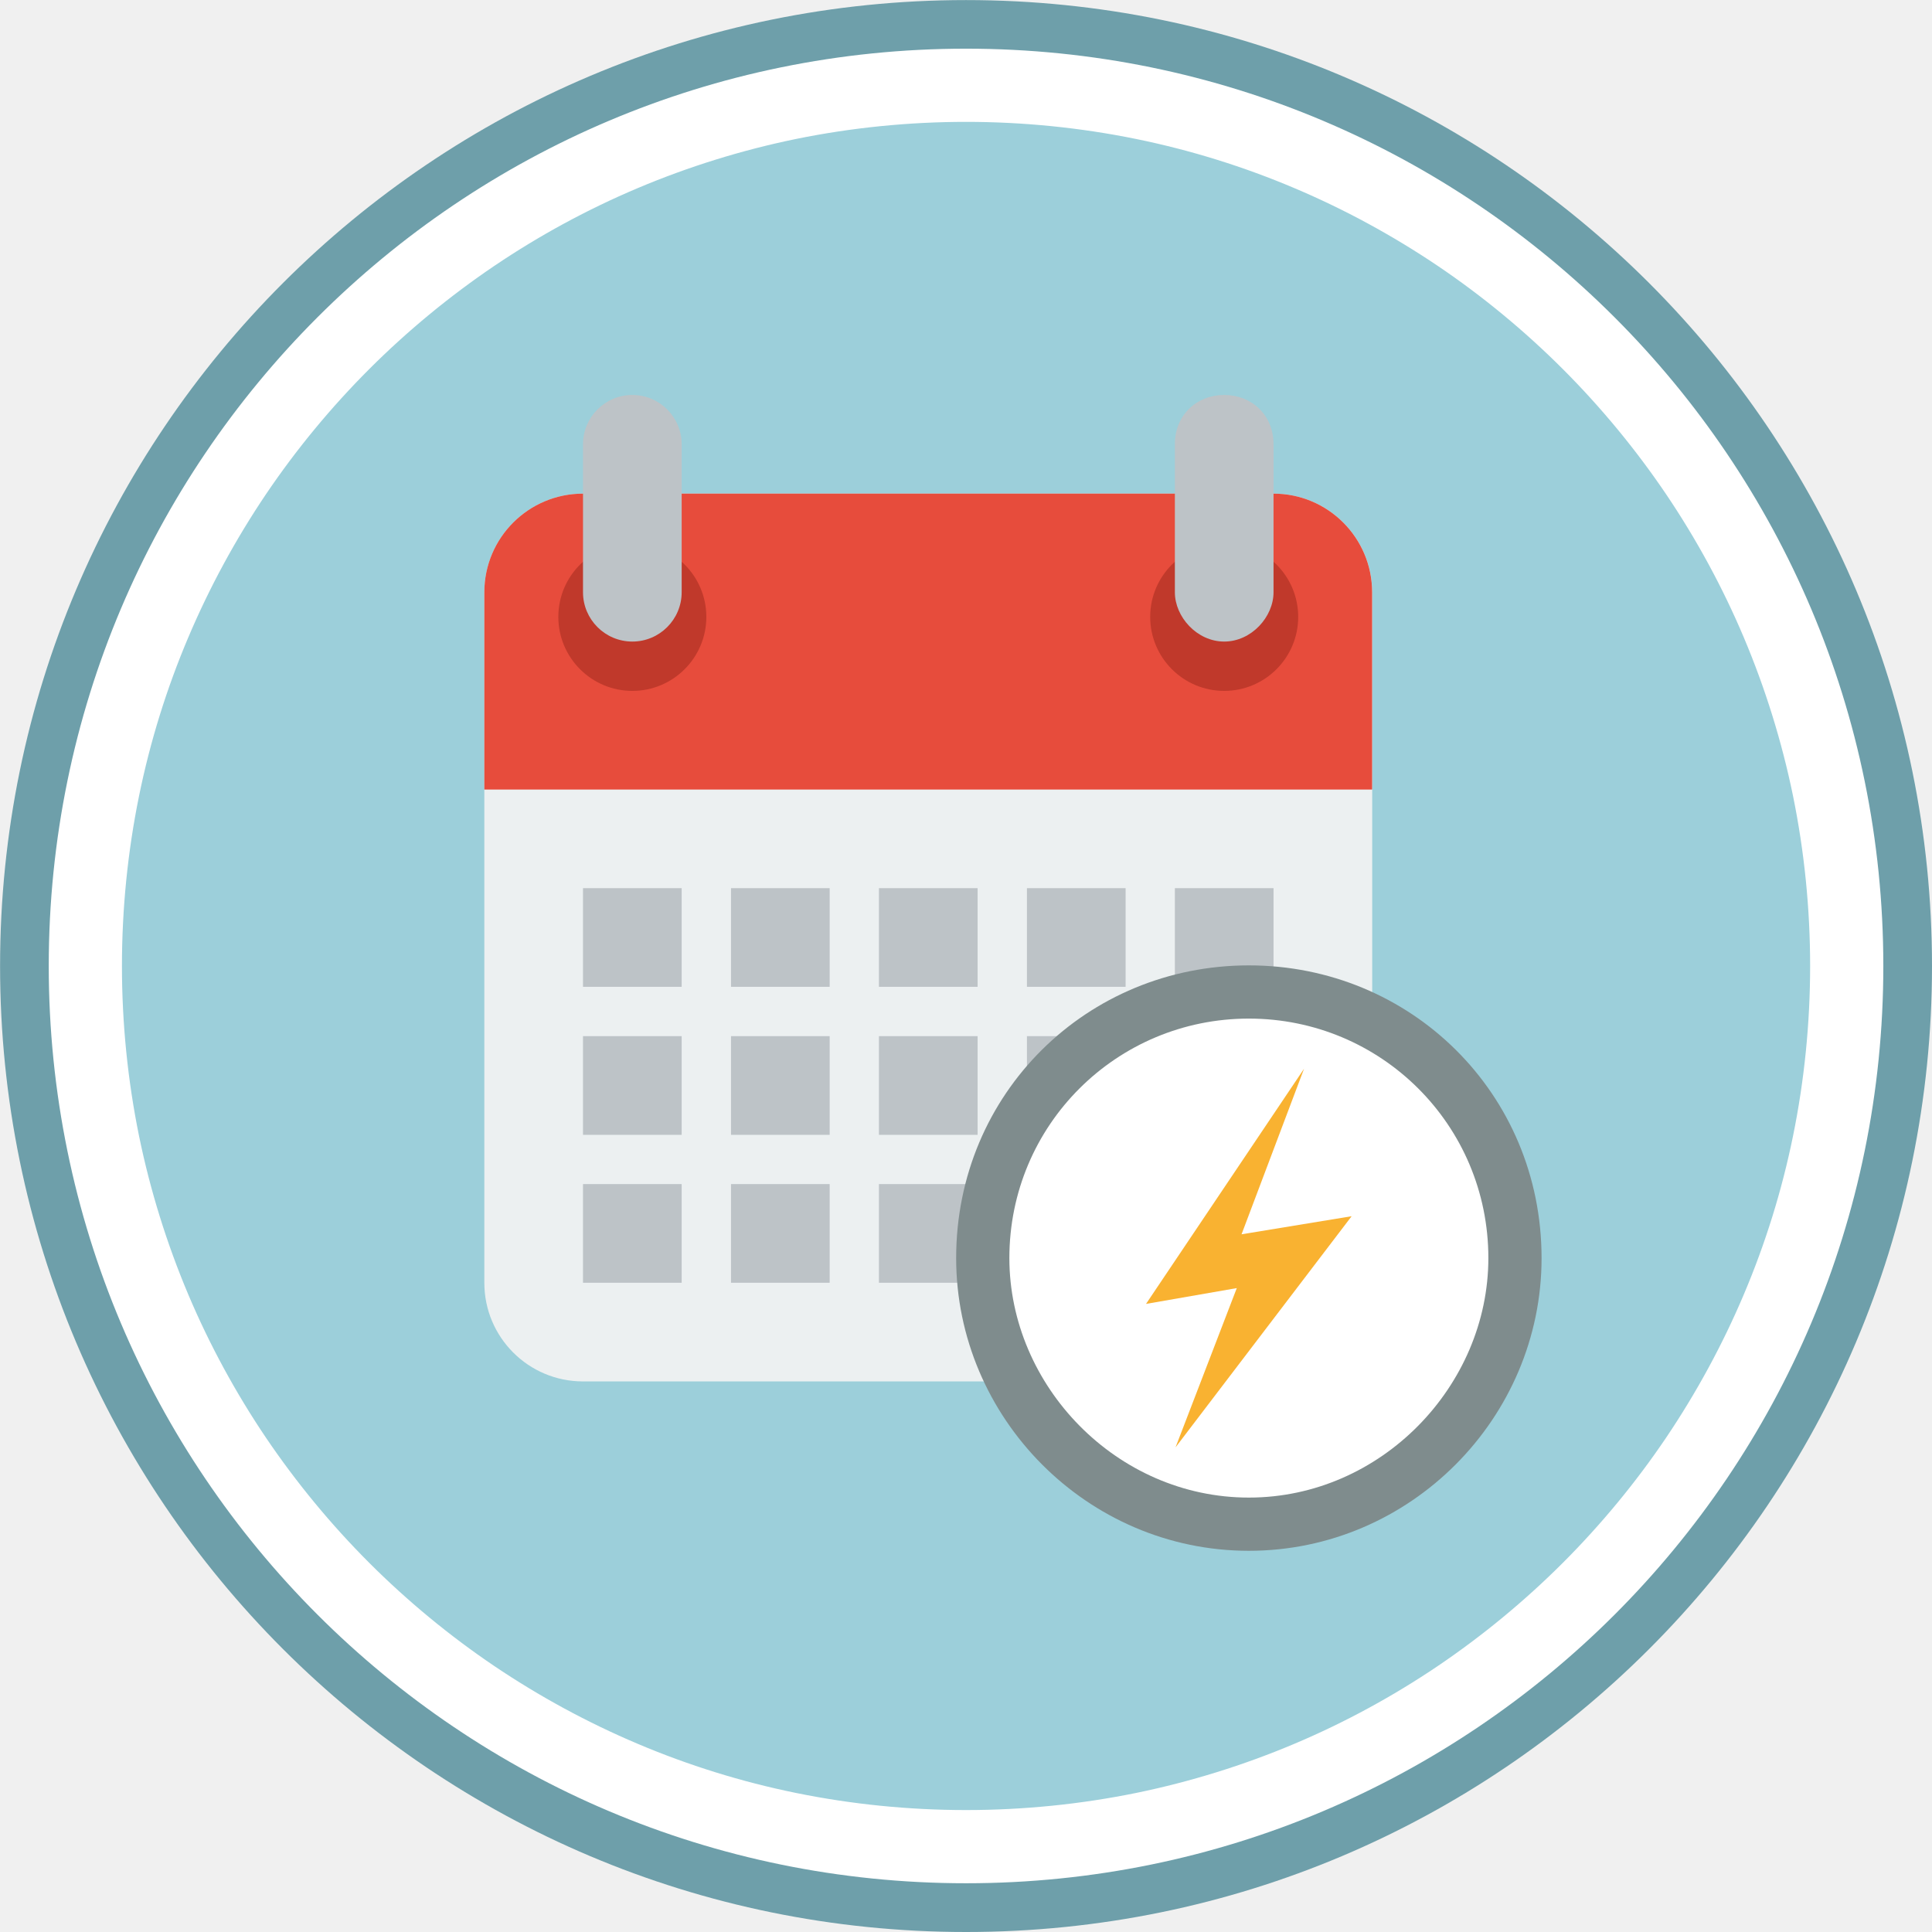
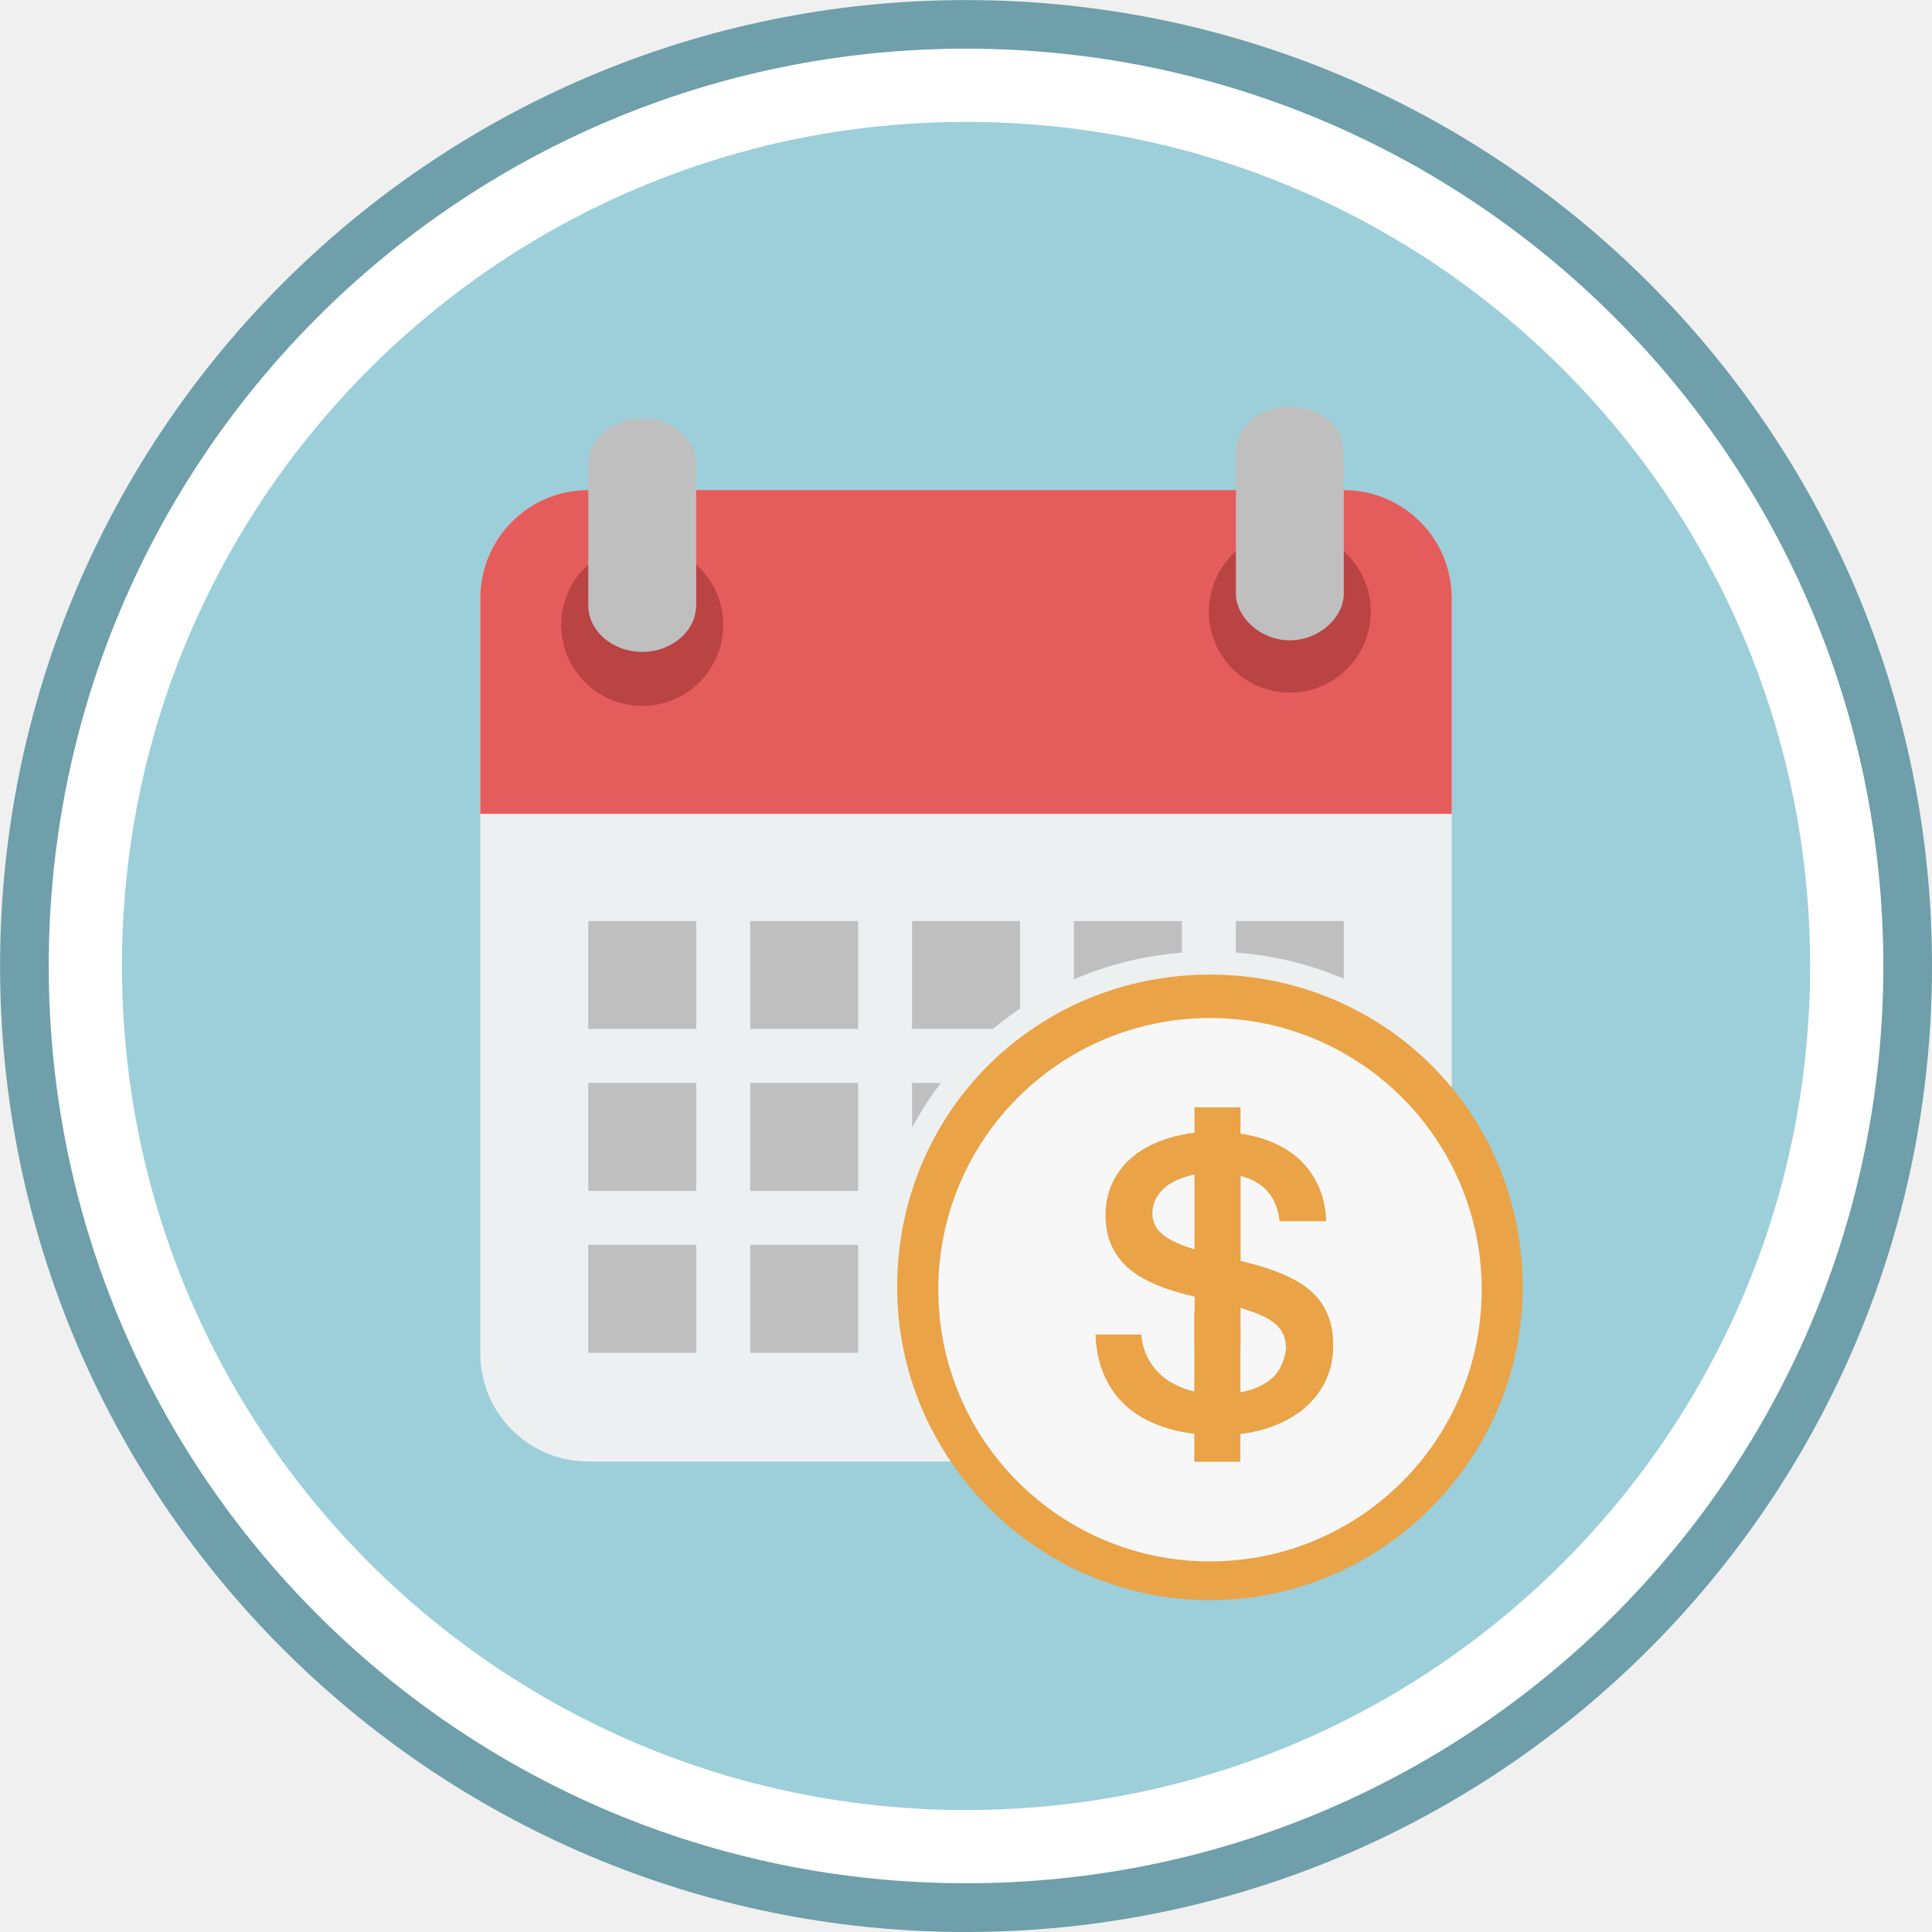
<svg xmlns="http://www.w3.org/2000/svg" version="1.1" id="Layer_1" x="0px" y="0px" viewBox="-2880.4 -2791.6 2639.5 2639.5" style="enable-background:new -2880.4 -2791.6 2639.5 2639.5;" xml:space="preserve">
  <style type="text/css">
	.st0{fill:#6E9FAA;}
	.st1{fill:#9CCFDA;}
	.st2{fill:#FFFFFF;}
- 	.st3{fill:#ECF0F1;}
- 	.st4{fill:#E74C3C;}
- 	.st5{fill:#C0392B;}
- 	.st6{fill:#BDC3C7;}
- 	.st7{fill:#7F8C8D;}
- 	.st8{fill:#F9B231;}
+ 	.st3{fill:#C0392B;}
+ 	.st4{fill:#ECF0F1;}
+ 	.st5{fill:#E55C5C;}
+ 	.st6{fill:#BA4343;}
+ 	.st7{fill:#BFBFBF;}
+ 	.st8{fill:#EAA347;}
+ 	.st9{fill:#EDA337;}
+ 	.st10{fill:#F7F7F7;}
</style>
  <g>
    <circle class="st0" cx="-1560.6" cy="-1471.8" r="1319.7" />
    <g>
      <path class="st1" d="M-1560.6-268.6c-162.5,0-320-31.8-468.3-94.5c-71.3-30.2-140-67.5-204.4-110.9    c-63.7-43.1-123.6-92.5-178.1-147c-54.5-54.5-103.9-114.4-147-178.1c-43.5-64.3-80.8-133.1-110.9-204.4    c-62.7-148.3-94.5-305.9-94.5-468.3s31.8-320,94.5-468.3c30.2-71.3,67.5-140,110.9-204.4c43.1-63.7,92.5-123.6,147-178.1    c54.5-54.5,114.4-103.9,178.1-147c64.3-43.5,133.1-80.8,204.4-110.9c148.3-62.7,305.9-94.5,468.3-94.5s320,31.8,468.3,94.5    c71.3,30.2,140,67.5,204.4,110.9c63.7,43.1,123.6,92.5,178.1,147c54.5,54.5,103.9,114.4,147,178.1    c43.5,64.3,80.8,133.1,110.9,204.4c62.7,148.3,94.5,305.9,94.5,468.3s-31.8,320-94.5,468.3c-30.2,71.3-67.5,140-110.9,204.4    c-43.1,63.7-92.5,123.6-147,178.1c-54.5,54.5-114.4,103.9-178.1,147c-64.3,43.5-133.1,80.8-204.4,110.9    C-1240.6-300.4-1398.2-268.6-1560.6-268.6z" />
-       <path class="st2" d="M-1560.6-2625.1c78.3,0,156.5,7.9,232.5,23.4c74,15.1,146.8,37.7,216.3,67.2    c68.3,28.9,134.2,64.7,195.9,106.3c61.1,41.3,118.5,88.7,170.7,140.9c52.2,52.2,99.6,109.7,140.9,170.7    c41.6,61.6,77.4,127.5,106.3,195.9c29.4,69.6,52,142.3,67.2,216.3c15.5,76,23.4,154.2,23.4,232.5s-7.9,156.5-23.4,232.5    c-15.1,74-37.7,146.8-67.2,216.3c-28.9,68.3-64.7,134.2-106.3,195.9c-41.3,61.1-88.7,118.5-140.9,170.7    c-52.2,52.2-109.7,99.6-170.7,140.9c-61.6,41.6-127.5,77.4-195.9,106.3c-69.6,29.4-142.3,52-216.3,67.2    c-76,15.5-154.2,23.4-232.5,23.4s-156.5-7.9-232.5-23.4c-74-15.1-146.8-37.7-216.3-67.2c-68.3-28.9-134.2-64.7-195.9-106.3    c-61.1-41.3-118.5-88.7-170.7-140.9c-52.2-52.2-99.6-109.7-140.9-170.7c-41.6-61.6-77.4-127.5-106.3-195.9    c-29.4-69.6-52-142.3-67.2-216.3c-15.5-76-23.4-154.2-23.4-232.5s7.9-156.5,23.4-232.5c15.1-74,37.7-146.8,67.2-216.3    c28.9-68.3,64.7-134.2,106.3-195.9c41.3-61.1,88.7-118.5,140.9-170.7c52.2-52.2,109.7-99.6,170.7-140.9    c61.6-41.6,127.5-77.4,195.9-106.3c69.6-29.4,142.3-52,216.3-67.2C-1717.2-2617.2-1638.9-2625.1-1560.6-2625.1 M-1560.6-2725.1    c-692.1,0-1253.2,561.1-1253.2,1253.2s561.1,1253.2,1253.2,1253.2S-307.4-779.7-307.4-1471.8S-868.5-2725.1-1560.6-2725.1    L-1560.6-2725.1z" />
+       <path class="st2" d="M-1560.6-2625.1c78.3,0,156.5,7.9,232.5,23.4c74,15.1,146.8,37.7,216.3,67.2    c68.3,28.9,134.2,64.7,195.9,106.3c61.1,41.3,118.5,88.7,170.7,140.9c52.2,52.2,99.6,109.7,140.9,170.7    c41.6,61.6,77.4,127.5,106.3,195.9c29.4,69.6,52,142.3,67.2,216.3c15.5,76,23.4,154.2,23.4,232.5s-7.9,156.5-23.4,232.5    c-15.1,74-37.7,146.8-67.2,216.3c-28.9,68.3-64.7,134.2-106.3,195.9c-41.3,61.1-88.7,118.5-140.9,170.7    c-52.2,52.2-109.7,99.6-170.7,140.9c-61.6,41.6-127.5,77.4-195.9,106.3c-69.6,29.4-142.3,52-216.3,67.2    c-76,15.5-154.2,23.4-232.5,23.4c-78.3,0-156.5-7.9-232.5-23.4c-74-15.1-146.8-37.7-216.3-67.2c-68.3-28.9-134.2-64.7-195.9-106.3    c-61.1-41.3-118.5-88.7-170.7-140.9c-52.2-52.2-99.6-109.7-140.9-170.7c-41.6-61.6-77.4-127.5-106.3-195.9    c-29.4-69.6-52-142.3-67.2-216.3c-15.5-76-23.4-154.2-23.4-232.5s7.9-156.5,23.4-232.5c15.1-74,37.7-146.8,67.2-216.3    c28.9-68.3,64.7-134.2,106.3-195.9c41.3-61.1,88.7-118.5,140.9-170.7c52.2-52.2,109.7-99.6,170.7-140.9    c61.6-41.6,127.5-77.4,195.9-106.3c69.6-29.4,142.3-52,216.3-67.2C-1717.2-2617.2-1638.9-2625.1-1560.6-2625.1 M-1560.6-2725.1    c-692.1,0-1253.2,561.1-1253.2,1253.2s561.1,1253.2,1253.2,1253.2S-307.4-779.7-307.4-1471.8S-868.5-2725.1-1560.6-2725.1    L-1560.6-2725.1z" />
    </g>
  </g>
-   <path class="st3" d="M-2083.9-2117.2c-74.4,0-134.8,60.3-134.8,134.8v943.3c0,74.5,60.3,134.8,134.8,134.8h404.3h134.8h404.3  c74.5,0,134.8-60.3,134.8-134.8v-943.3c0-74.4-60.3-134.8-134.8-134.8h-404.3h-134.8H-2083.9z" />
-   <path class="st4" d="M-2083.9-2117.2c-74.4,0-134.8,60.3-134.8,134.8v202.1v67.4h1212.9v-67.4v-202.1c0-74.4-60.3-134.8-134.8-134.8  h-404.3h-134.8H-2083.9z" />
-   <path class="st5" d="M-1915.4-1948.8c0,55.8-45.3,101.1-101.1,101.1s-101.1-45.3-101.1-101.1c0-55.8,45.3-101.1,101.1-101.1  S-1915.4-2004.6-1915.4-1948.8z" />
-   <path class="st6" d="M-2016.5-2252c-37.2,0-67.4,30.2-67.4,67.4v202.1c0,37.2,30.2,67.4,67.4,67.4c37.2,0,67.4-30.2,67.4-67.4  v-202.1C-1949.1-2221.8-1979.3-2252-2016.5-2252z" />
-   <path class="st5" d="M-1106.8-1948.8c0,55.8-45.3,101.1-101.1,101.1c-55.8,0-101.1-45.3-101.1-101.1c0-55.8,45.3-101.1,101.1-101.1  C-1152.1-2049.9-1106.8-2004.6-1106.8-1948.8z" />
+   <path class="st3" d="M-1928-1948.8c0,55.8-45.3,101.1-101.1,101.1s-101.1-45.3-101.1-101.1c0-55.8,45.3-101.1,101.1-101.1  S-1928-2004.6-1928-1948.8z" />
+   <path class="st4" d="M-2076.7-2122.1c-81.4,0-147.5,66-147.5,147.5v1032.2c0,81.5,66,147.5,147.5,147.5h442.4h147.5h442.4  C-963-795-897-861-897-942.4v-1032.2c0-81.4-66-147.5-147.5-147.5h-442.4h-147.5H-2076.7z" />
+   <path class="st5" d="M-2076.7-2122.1c-81.4,0-147.5,66-147.5,147.5v221.2v73.7H-897v-73.7v-221.2c0-81.4-66-147.5-147.5-147.5  h-442.4h-147.5H-2076.7z" />
+   <path class="st6" d="M-1007.6-1956c0,61.1-49.5,110.6-110.6,110.6c-61.1,0-110.6-49.5-110.6-110.6c0-61.1,49.5-110.6,110.6-110.6  C-1057.1-2066.6-1007.6-2017.1-1007.6-1956z" />
+   <path class="st7" d="M-1118.2-2235.8c-40.7,0-73.7,25.5-73.7,63.8v191.4c0,31.9,33,63.8,73.7,63.8s73.7-31.9,73.7-63.8V-2172  C-1044.5-2210.3-1077.5-2235.8-1118.2-2235.8z" />
+   <path class="st7" d="M-2076.7-1533.3v147.5h147.5v-147.5H-2076.7z M-1855.5-1533.3v147.5h147.5v-147.5H-1855.5z M-1634.3-1533.3  v147.5h147.5v-147.5H-1634.3z M-1413.2-1533.3v147.5h147.5v-147.5H-1413.2z M-1192-1533.3v147.5h147.5v-147.5H-1192z" />
+   <path class="st7" d="M-2076.7-1312.1v147.5h147.5v-147.5H-2076.7z M-1855.5-1312.1v147.5h147.5v-147.5H-1855.5z M-1634.3-1312.1  v147.5h147.5v-147.5H-1634.3z M-1413.2-1312.1v147.5h147.5v-147.5H-1413.2z M-1192-1312.1v147.5h147.5v-147.5H-1192z" />
+   <path class="st7" d="M-2076.7-1090.9v147.5h147.5v-147.5H-2076.7z M-1855.5-1090.9v147.5h147.5v-147.5H-1855.5z M-1634.3-1090.9  v147.5h147.5v-147.5H-1634.3z M-1413.2-1090.9v147.5h147.5v-147.5H-1413.2z M-1192-1090.9v147.5h147.5v-147.5H-1192z" />
+   <path class="st6" d="M-1892.4-1937.8c0,61.1-49.5,110.6-110.6,110.6c-61.1,0-110.6-49.5-110.6-110.6c0-61.1,49.5-110.6,110.6-110.6  C-1941.9-2048.4-1892.4-1998.9-1892.4-1937.8z" />
+   <path class="st7" d="M-2003-2220c-40.7,0-73.7,28.6-73.7,63.8v191.4c0,35.2,33,63.8,73.7,63.8c40.7,0,73.7-28.6,73.7-63.8v-191.4  C-1929.3-2191.4-1962.3-2220-2003-2220z" />
  <g>
-     <path class="st6" d="M-1207.9-2252c-37.2,0-67.4,27-67.4,67.4v202.1c0,33.7,30.2,67.4,67.4,67.4c37.2,0,67.4-33.7,67.4-67.4v-202.1   C-1140.5-2225-1170.7-2252-1207.9-2252z" />
-     <path class="st6" d="M-2083.9-1578.2v134.8h134.8v-134.8H-2083.9z M-1881.7-1578.2v134.8h134.8v-134.8H-1881.7z M-1679.6-1578.2   v134.8h134.8v-134.8H-1679.6z M-1477.4-1578.2v134.8h134.8v-134.8H-1477.4z M-1275.3-1578.2v134.8h134.8v-134.8H-1275.3z" />
-     <path class="st6" d="M-2083.9-1376v134.8h134.8V-1376H-2083.9z M-1881.7-1376v134.8h134.8V-1376H-1881.7z M-1679.6-1376v134.8   h134.8V-1376H-1679.6z M-1477.4-1376v134.8h134.8V-1376H-1477.4z M-1275.3-1376v134.8h134.8V-1376H-1275.3z" />
-     <path class="st6" d="M-2083.9-1173.9v134.8h134.8v-134.8H-2083.9z M-1881.7-1173.9v134.8h134.8v-134.8H-1881.7z M-1679.6-1173.9   v134.8h134.8v-134.8H-1679.6z M-1477.4-1173.9v134.8h134.8v-134.8H-1477.4z M-1275.3-1173.9v134.8h134.8v-134.8H-1275.3z" />
+     <path class="st4" d="M-897-1353.8c-83.8-85.6-201.1-137.8-330.9-137.8c-254.8,0-461.3,201.3-461.3,461.3   c0,85.5,23.8,166.2,65.3,235.4" />
  </g>
-   <path class="st2" d="M-842.6-1069.6c0,183.1-148.5,331.6-331.6,331.6s-331.6-148.5-331.6-331.6s148.5-331.6,331.6-331.6  S-842.6-1252.7-842.6-1069.6z" />
-   <path class="st7" d="M-1174.2-1472.7c-220.9,0-399.9,174.5-399.9,399.9c0,218.1,179,399.9,399.9,399.9s399.9-181.8,399.9-399.9  C-774.4-1298.2-953.4-1472.7-1174.2-1472.7z M-1174.2-1400c180.7,0,327.2,145.4,327.2,327.2c0,174.5-146.5,327.2-327.2,327.2  c-180.7,0-327.2-152.7-327.2-327.2C-1501.4-1254.6-1354.9-1400-1174.2-1400z" />
-   <polygon class="st8" points="-1033.8,-1130 -1184.2,-1105.3 -1098.8,-1331.5 -1314.7,-1010.2 -1190.7,-1031.8 -1274.4,-814.2 " />
+   <g>
+     <path class="st8" d="M-1227.4-1460.1c-236,0-427.3,186.4-427.3,427.3c0,233,191.3,427.3,427.3,427.3s427.3-194.2,427.3-427.3   C-800.1-1273.6-991.4-1460.1-1227.4-1460.1z" />
+   </g>
+   <path class="st9" d="M-1227.4-1382.4c193,0,349.6,155.4,349.6,349.6c0,186.4-156.5,349.6-349.6,349.6s-349.6-163.1-349.6-349.6  C-1576.9-1227-1420.4-1382.4-1227.4-1382.4z" />
+   <path class="st10" d="M-856.1-1029.6c0,205-166.2,371.2-371.2,371.2s-371.2-166.2-371.2-371.2s166.2-371.2,371.2-371.2  S-856.1-1234.7-856.1-1029.6z" />
+   <g>
+     <g>
+       <path class="st8" d="M-1064.8-991.1c-3.9-10.9-9.5-20.5-16.5-28.5c-7.3-8-15.6-15-25.5-20.7c-9.8-5.7-20.6-10.7-32.4-15.1    c-11.8-4.3-24.6-8.1-38.1-11.5c-2.7-0.6-5.5-1.4-8.2-2l0-116.2c32,8.2,49.7,28.9,53.2,61.9l63.8,0c-0.7-19.3-4.8-36.5-12.4-51.7    c-7.5-15.3-17.9-28.2-31.2-38.6c-13.3-10.4-29.3-18.4-47.9-23.8c-8.1-2.4-16.6-4.2-25.6-5.5l0-36l-62.9,0l0,34.8    c-12.1,1.4-23.5,3.7-34.2,6.9c-18.1,5.5-33.6,13.2-46.6,23c-12.9,9.9-22.9,21.8-30,35.9c-7.1,13.9-10.7,29.3-10.7,46.1    c0,15.4,2.4,28.9,7.5,40.7c4.4,10.4,10.9,19.9,19.4,28.2c1.2,1.8,2.6,3.6,4.1,5.4c0.2,0.2,0.4,0.3,0.6,0.5    c-1.5-1.7-2.9-3.5-4.2-5.5c0.8,1,1.7,1.8,2.6,2.6c10.1,9.1,22.8,16.9,38.2,23.4c15.1,6.3,32.8,11.9,53.2,16.6    c0.4,0.1,0.7,0.2,1.1,0.3c22.1,4.9,41,9.5,56.7,13.7c1.8,0.6,3.5,1,5.2,1.5c13.3,3.9,24.4,8,33.3,12.5c10,5,17.3,11,21.9,17.8    c4.5,6.7,6.9,15,7.1,24.7c0,0.4,0,0.6,0,0.9c-4.4,30.2-19.6,41.1-25.5,45c-8.1,5.5-17.7,9.7-29,12.7c-2.6,0.7-5.2,1.2-7.9,1.7    l0-86.7c-2.9-1.3-5.9-2.5-9.1-3.8c-14.9-6.1-32.8-12.7-53.9-20.1l0,109.5c-2.1-0.5-4-1-6.1-1.7c-12.3-3.4-23.2-8.6-32.6-15.4    c-9.4-6.8-17.1-15.3-23-25.5c-6-10.2-9.6-21.9-10.7-35.3l-62.6,0c0.7,21.5,5,40.7,12.7,57.6c7.7,17,18.6,31.4,32.9,43.3    c14.3,11.9,31.8,20.9,52.4,27.2c11.4,3.5,23.7,6,37,7.6l0,38.1l62.9,0l0-37.8c11.9-1.6,23.4-3.8,34.1-7.1    c19-5.9,35.3-14.1,49.1-24.7c13.6-10.6,24.4-23.5,32.1-38.5c7.6-15,11.5-31.6,11.5-50C-1058.8-967.4-1060.8-980.1-1064.8-991.1z     M-1248.5-1084.8c-4-1.2-7.9-2.5-11.4-3.7c-11.1-3.9-20-8.2-26.8-12.7c-6.9-4.6-11.8-9.4-14.8-14.8c-3-5.2-4.5-11.2-4.5-17.7    c0-7.9,2-15.2,5.8-22c3.9-6.8,9.5-12.7,16.7-17.6c7.3-4.9,16.2-8.9,26.6-11.6c2.7-0.8,5.6-1.3,8.4-2L-1248.5-1084.8z     M-1123.2-947.9c0-0.2,0-0.6,0-0.9c0-0.3,0-0.5,0-0.7c0,0.3,0,0.6,0,1C-1123.2-948.4-1123.2-948.1-1123.2-947.9z" />
+     </g>
+   </g>
+   <rect x="-1248.3" y="-1030" class="st8" width="62.7" height="77" />
</svg>
